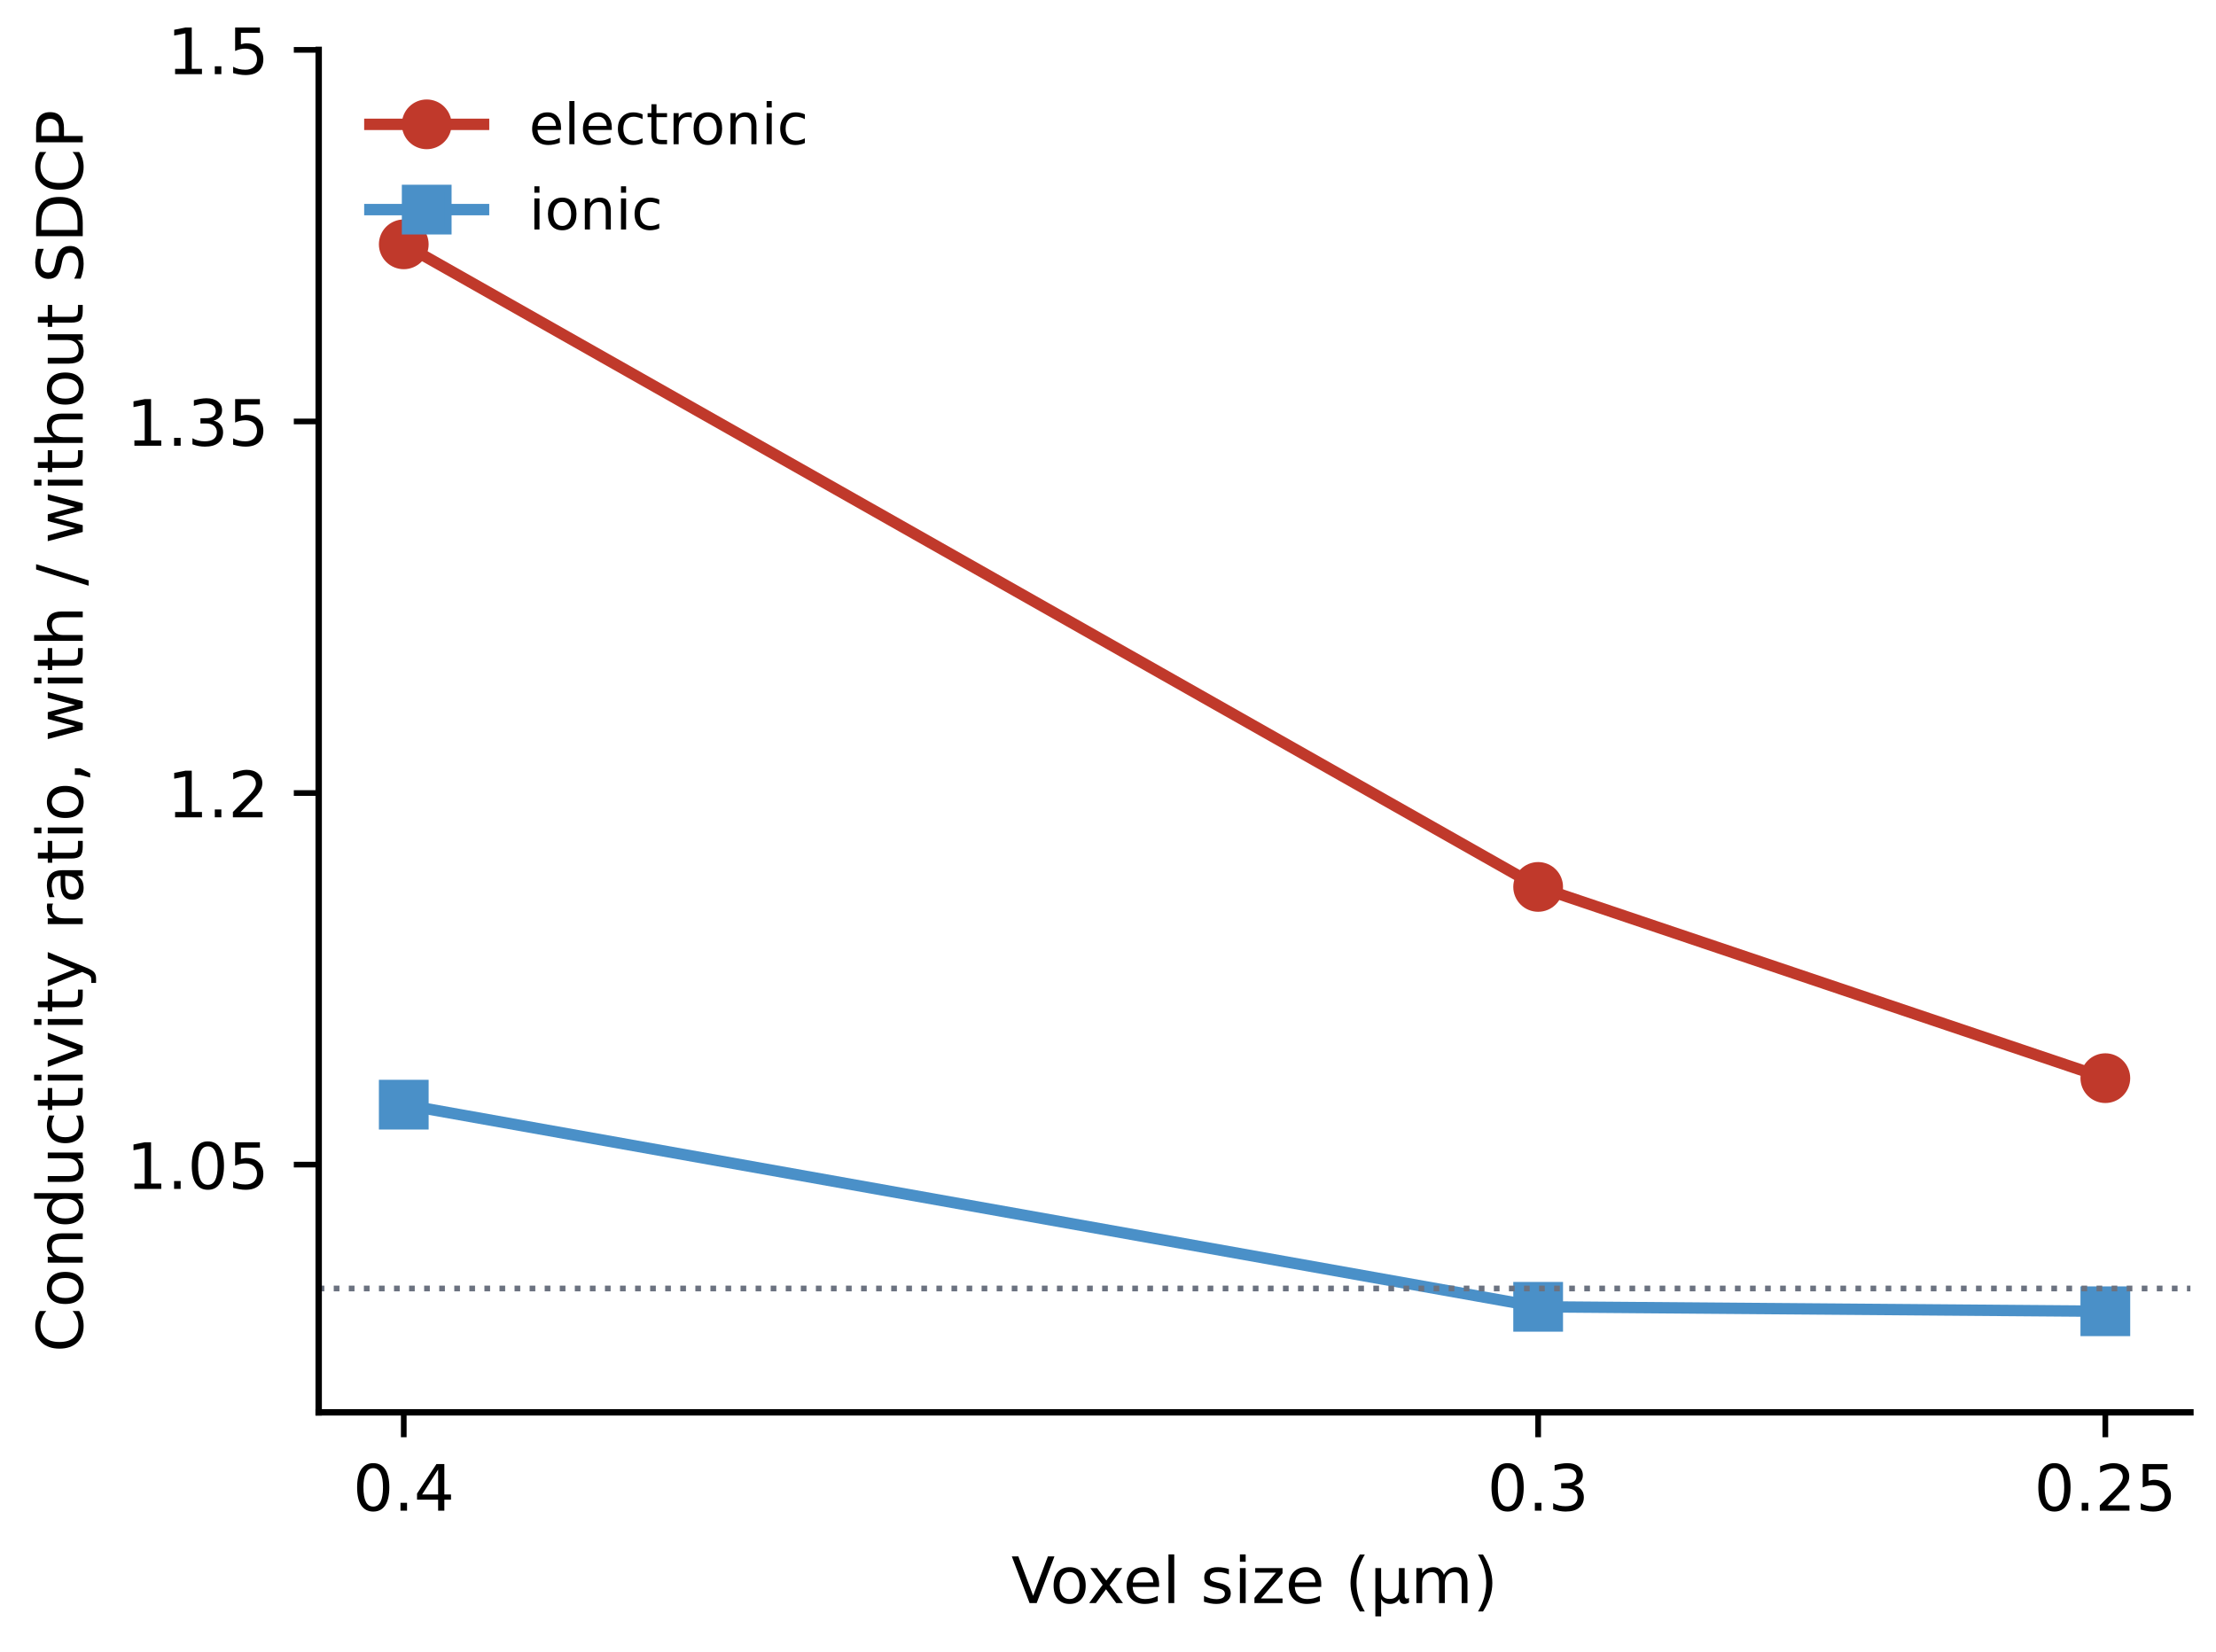
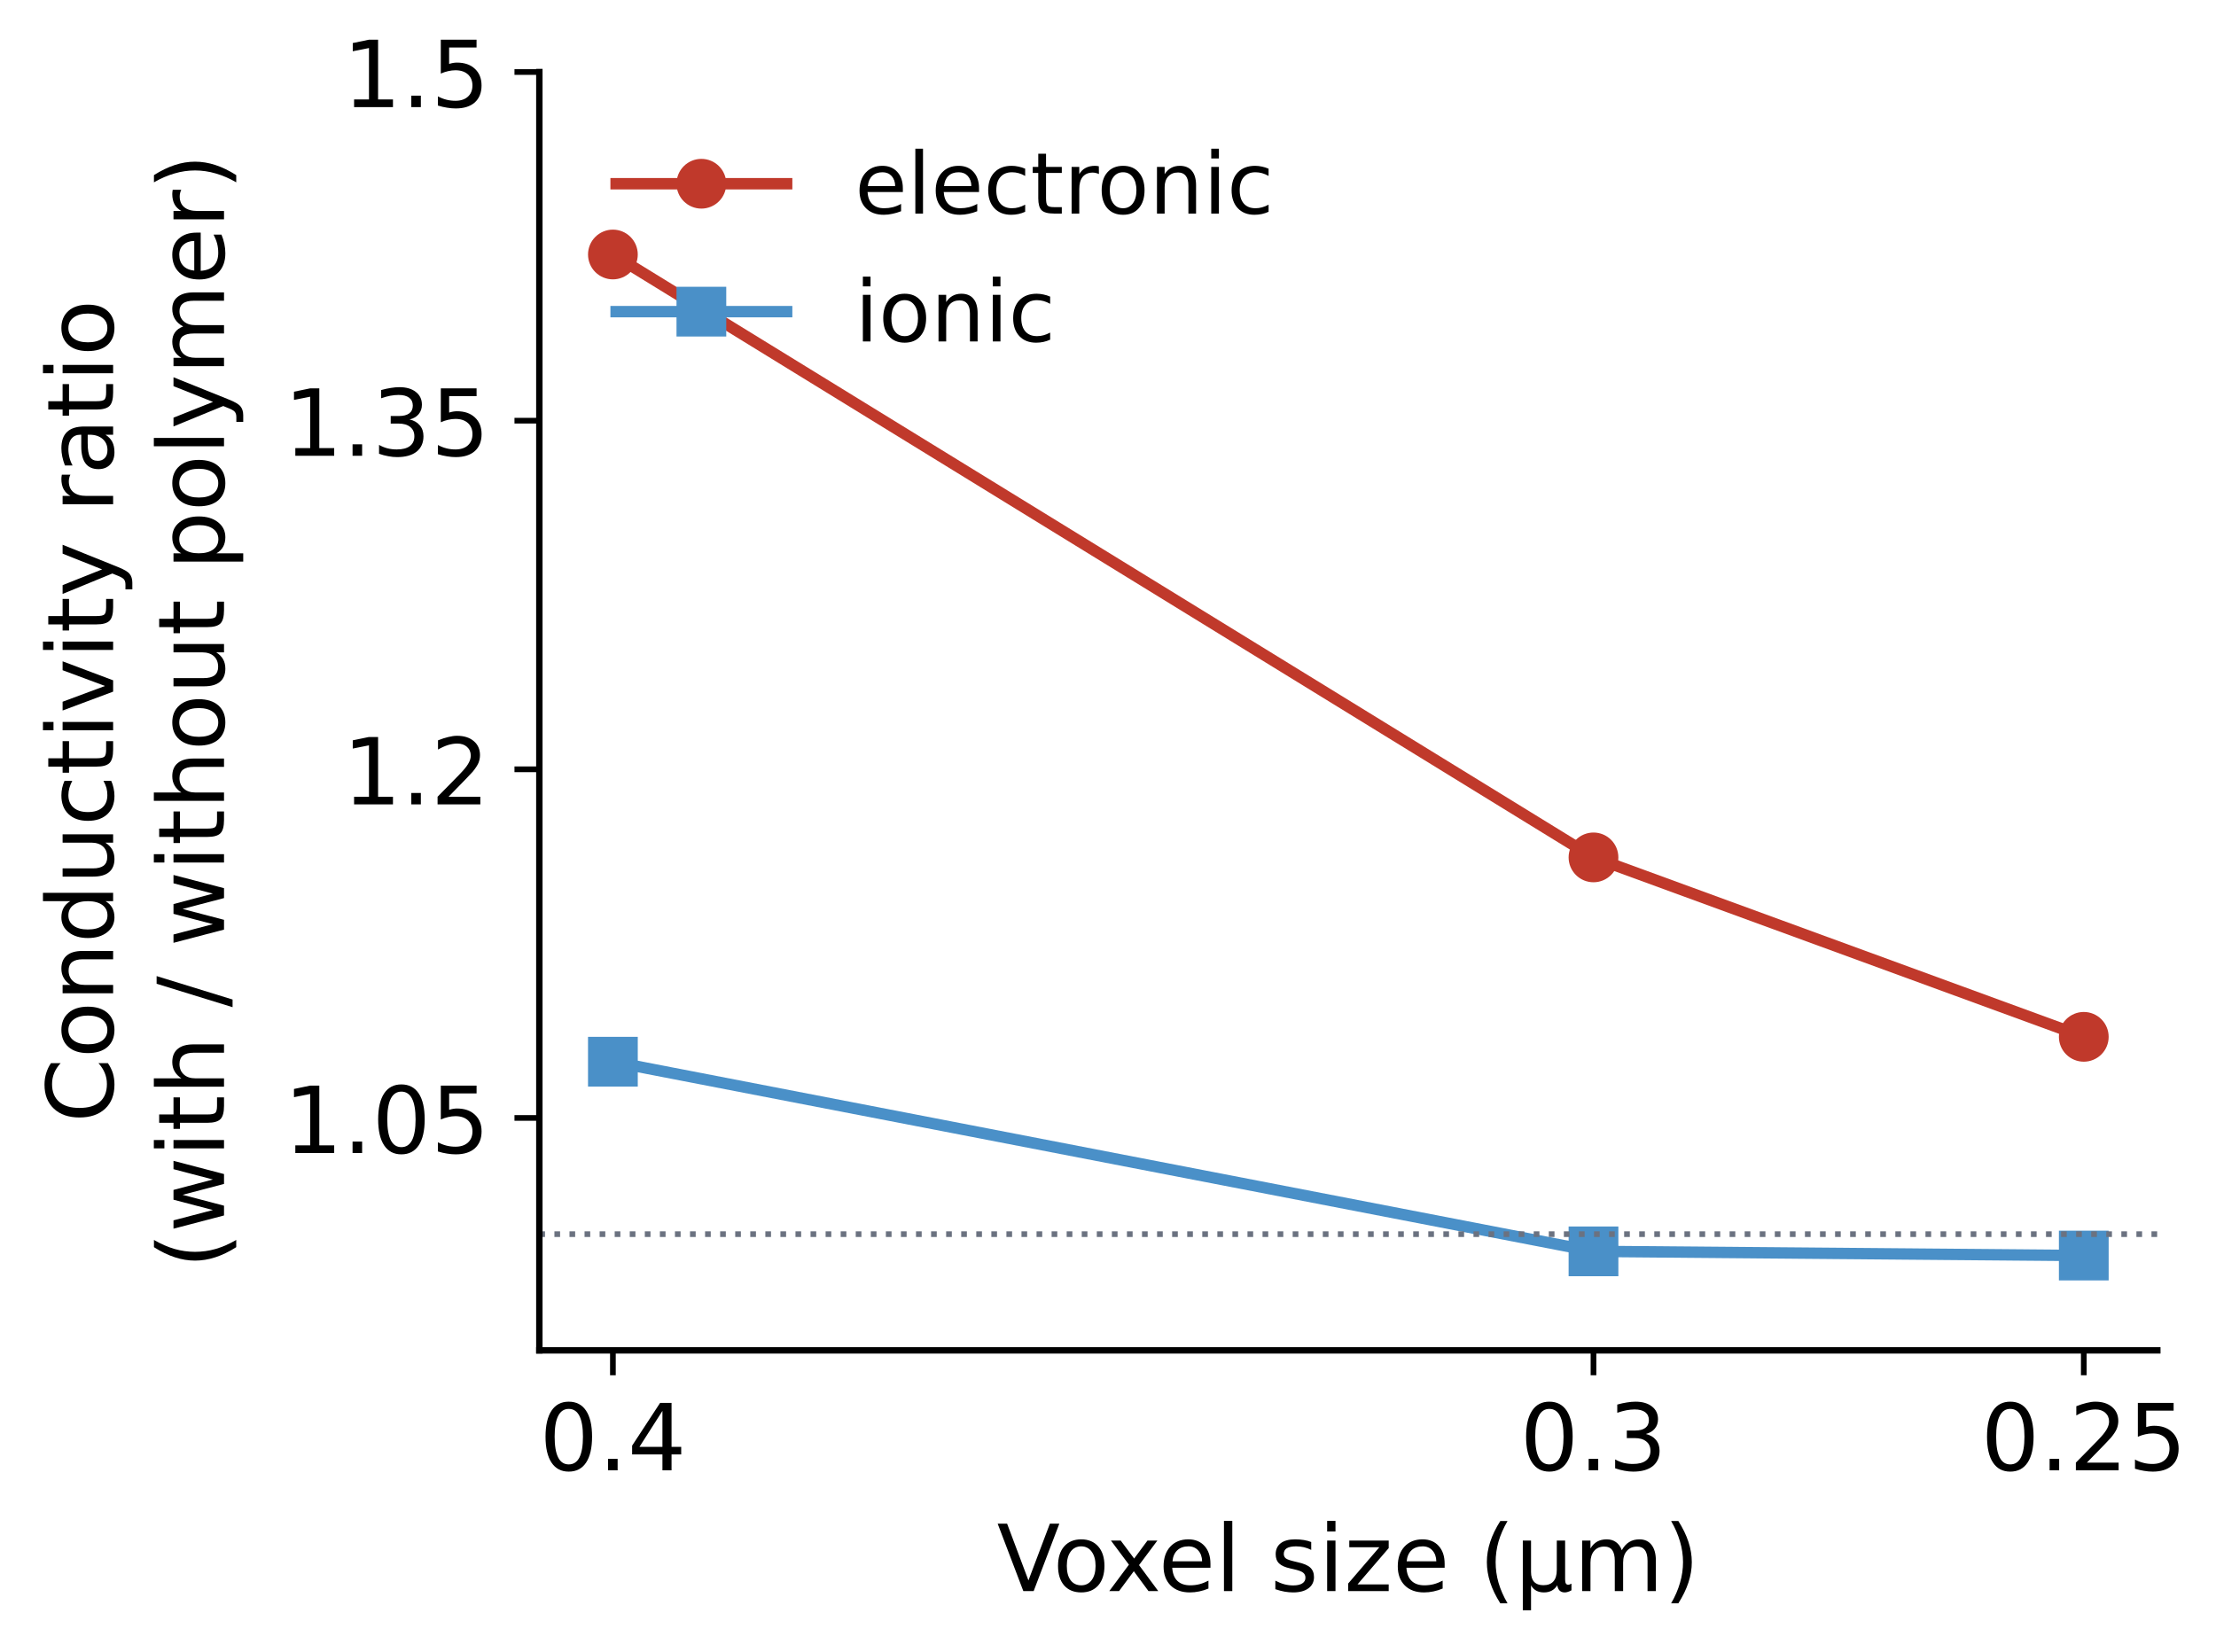
<svg xmlns="http://www.w3.org/2000/svg" xmlns:xlink="http://www.w3.org/1999/xlink" width="311.811pt" height="232.441pt" viewBox="0 0 311.811 232.441" version="1.1">
  <defs>
    <style type="text/css">*{stroke-linejoin: round; stroke-linecap: butt}</style>
  </defs>
  <g id="figure_1">
    <g id="patch_1">
      <path d="M 0 232.441  L 311.811 232.441  L 311.811 0  L 0 0  L 0 232.441  z " style="fill: none" />
    </g>
    <g id="axes_1">
      <g id="patch_2">
-         <path d="M 44.842 198.759  L 308.211 198.759  L 308.211 7.019  L 44.842 7.019  L 44.842 198.759  z " style="fill: none" />
+         <path d="M 75.891 190.038  L 303.555 190.038  L 303.555 10.138  L 75.891 10.138  L 75.891 190.038  z " style="fill: none" />
      </g>
      <g id="matplotlib.axis_1">
        <g id="xtick_1">
          <g id="line2d_1">
            <defs>
-               <path id="mee4a97c496" d="M 0 0  L 0 3.5  " style="stroke: #000000; stroke-width: 0.8" />
+               <path id="m6a063c2ef9" d="M 0 0  L 0 3.5  " style="stroke: #000000; stroke-width: 0.8" />
            </defs>
            <g>
-               <use xlink:href="#mee4a97c496" x="56.813" y="198.759" style="stroke: #000000; stroke-width: 0.8" />
+               <use xlink:href="#m6a063c2ef9" x="86.24" y="190.038" style="stroke: #000000; stroke-width: 0.8" />
            </g>
          </g>
          <g id="text_1">
-             <text style="font-size: 9px; font-family: 'DejaVu Sans'; text-anchor: middle" x="56.813" y="212.597" transform="rotate(-0 56.81342 212.5967)">0.4</text>
+             <text style="font-size: 13px; font-family: 'DejaVu Sans'; text-anchor: middle" x="86.24" y="206.915" transform="rotate(-0 86.23954 206.9149)">0.4</text>
          </g>
        </g>
        <g id="xtick_2">
          <g id="line2d_2">
            <g>
-               <use xlink:href="#mee4a97c496" x="216.431" y="198.759" style="stroke: #000000; stroke-width: 0.8" />
+               <use xlink:href="#m6a063c2ef9" x="224.218" y="190.038" style="stroke: #000000; stroke-width: 0.8" />
            </g>
          </g>
          <g id="text_2">
-             <text style="font-size: 9px; font-family: 'DejaVu Sans'; text-anchor: middle" x="216.431" y="212.597" transform="rotate(-0 216.4309 212.5967)">0.3</text>
+             <text style="font-size: 13px; font-family: 'DejaVu Sans'; text-anchor: middle" x="224.218" y="206.915" transform="rotate(-0 224.2178 206.9149)">0.3</text>
          </g>
        </g>
        <g id="xtick_3">
          <g id="line2d_3">
            <g>
-               <use xlink:href="#mee4a97c496" x="296.24" y="198.759" style="stroke: #000000; stroke-width: 0.8" />
+               <use xlink:href="#m6a063c2ef9" x="293.207" y="190.038" style="stroke: #000000; stroke-width: 0.8" />
            </g>
          </g>
          <g id="text_3">
-             <text style="font-size: 9px; font-family: 'DejaVu Sans'; text-anchor: middle" x="296.24" y="212.597" transform="rotate(-0 296.2397 212.5967)">0.25</text>
+             <text style="font-size: 13px; font-family: 'DejaVu Sans'; text-anchor: middle" x="293.207" y="206.915" transform="rotate(-0 293.2069 206.9149)">0.25</text>
          </g>
        </g>
        <g id="text_4">
-           <text style="font-size: 9px; font-family: 'DejaVu Sans'; text-anchor: middle" x="176.527" y="225.597" transform="rotate(-0 176.5266 225.5974)">Voxel size (µm)</text>
+           <text style="font-size: 13px; font-family: 'DejaVu Sans'; text-anchor: middle" x="189.723" y="223.916" transform="rotate(-0 189.7232 223.9159)">Voxel size (µm)</text>
        </g>
      </g>
      <g id="matplotlib.axis_2">
        <g id="ytick_1">
          <g id="line2d_4">
            <defs>
-               <path id="m1d9bd8970e" d="M 0 0  L -3.5 0  " style="stroke: #000000; stroke-width: 0.8" />
+               <path id="m9e77f9892f" d="M 0 0  L -3.5 0  " style="stroke: #000000; stroke-width: 0.8" />
            </defs>
            <g>
-               <use xlink:href="#m1d9bd8970e" x="44.842" y="163.897" style="stroke: #000000; stroke-width: 0.8" />
+               <use xlink:href="#m9e77f9892f" x="75.891" y="157.329" style="stroke: #000000; stroke-width: 0.8" />
            </g>
          </g>
          <g id="text_5">
-             <text style="font-size: 9px; font-family: 'DejaVu Sans'; text-anchor: end" x="37.842" y="167.316" transform="rotate(-0 37.84211 167.316)">1.05</text>
+             <text style="font-size: 13px; font-family: 'DejaVu Sans'; text-anchor: end" x="68.891" y="162.267" transform="rotate(-0 68.89117 162.2674)">1.05</text>
          </g>
        </g>
        <g id="ytick_2">
          <g id="line2d_5">
            <g>
-               <use xlink:href="#m1d9bd8970e" x="44.842" y="111.604" style="stroke: #000000; stroke-width: 0.8" />
+               <use xlink:href="#m9e77f9892f" x="75.891" y="108.265" style="stroke: #000000; stroke-width: 0.8" />
            </g>
          </g>
          <g id="text_6">
-             <text style="font-size: 9px; font-family: 'DejaVu Sans'; text-anchor: end" x="37.842" y="115.023" transform="rotate(-0 37.84211 115.0233)">1.2</text>
+             <text style="font-size: 13px; font-family: 'DejaVu Sans'; text-anchor: end" x="68.891" y="113.204" transform="rotate(-0 68.89117 113.2039)">1.2</text>
          </g>
        </g>
        <g id="ytick_3">
          <g id="line2d_6">
            <g>
-               <use xlink:href="#m1d9bd8970e" x="44.842" y="59.312" style="stroke: #000000; stroke-width: 0.8" />
+               <use xlink:href="#m9e77f9892f" x="75.891" y="59.202" style="stroke: #000000; stroke-width: 0.8" />
            </g>
          </g>
          <g id="text_7">
-             <text style="font-size: 9px; font-family: 'DejaVu Sans'; text-anchor: end" x="37.842" y="62.731" transform="rotate(-0 37.84211 62.73059)">1.35</text>
+             <text style="font-size: 13px; font-family: 'DejaVu Sans'; text-anchor: end" x="68.891" y="64.14" transform="rotate(-0 68.89117 64.14043)">1.35</text>
          </g>
        </g>
        <g id="ytick_4">
          <g id="line2d_7">
            <g>
-               <use xlink:href="#m1d9bd8970e" x="44.842" y="7.019" style="stroke: #000000; stroke-width: 0.8" />
+               <use xlink:href="#m9e77f9892f" x="75.891" y="10.138" style="stroke: #000000; stroke-width: 0.8" />
            </g>
          </g>
          <g id="text_8">
-             <text style="font-size: 9px; font-family: 'DejaVu Sans'; text-anchor: end" x="37.842" y="10.438" transform="rotate(-0 37.84211 10.43789)">1.5</text>
+             <text style="font-size: 13px; font-family: 'DejaVu Sans'; text-anchor: end" x="68.891" y="15.077" transform="rotate(-0 68.89117 15.07695)">1.5</text>
          </g>
        </g>
        <g id="text_9">
-           <text style="font-size: 9px; font-family: 'DejaVu Sans'; text-anchor: middle" x="11.641" y="102.889" transform="rotate(-90 11.64094 102.8889)">Conductivity ratio, with / without SDCP</text>
+           <text style="font-size: 13px; font-family: 'DejaVu Sans'" transform="translate(15.91799 157.9981) rotate(-90)">Conductivity ratio</text>
+           <text style="font-size: 13px; font-family: 'DejaVu Sans'" transform="translate(31.52154 178.53) rotate(-90)">(with / without polymer)</text>
        </g>
      </g>
      <g id="line2d_8">
-         <path d="M 56.813 34.385  L 216.431 124.817  L 296.24 151.73  " clip-path="url(#p8808e517ee)" style="fill: none; stroke: #c0392b; stroke-width: 1.6; stroke-linecap: square" />
+         <path d="M 86.24 35.815  L 224.218 120.662  L 293.207 145.913  " clip-path="url(#p4ba74ec534)" style="fill: none; stroke: #c0392b; stroke-width: 1.6; stroke-linecap: square" />
        <defs>
-           <path id="m9c513b06e0" d="M 0 3  C 0.796 3 1.559 2.684 2.121 2.121  C 2.684 1.559 3 0.796 3 0  C 3 -0.796 2.684 -1.559 2.121 -2.121  C 1.559 -2.684 0.796 -3 0 -3  C -0.796 -3 -1.559 -2.684 -2.121 -2.121  C -2.684 -1.559 -3 -0.796 -3 0  C -3 0.796 -2.684 1.559 -2.121 2.121  C -1.559 2.684 -0.796 3 0 3  z " style="stroke: #c0392b" />
+           <path id="maf33ebcba6" d="M 0 3  C 0.796 3 1.559 2.684 2.121 2.121  C 2.684 1.559 3 0.796 3 0  C 3 -0.796 2.684 -1.559 2.121 -2.121  C 1.559 -2.684 0.796 -3 0 -3  C -0.796 -3 -1.559 -2.684 -2.121 -2.121  C -2.684 -1.559 -3 -0.796 -3 0  C -3 0.796 -2.684 1.559 -2.121 2.121  C -1.559 2.684 -0.796 3 0 3  z " style="stroke: #c0392b" />
        </defs>
-         <g clip-path="url(#p8808e517ee)">
-           <use xlink:href="#m9c513b06e0" x="56.813" y="34.385" style="fill: #c0392b; stroke: #c0392b" />
-           <use xlink:href="#m9c513b06e0" x="216.431" y="124.817" style="fill: #c0392b; stroke: #c0392b" />
-           <use xlink:href="#m9c513b06e0" x="296.24" y="151.73" style="fill: #c0392b; stroke: #c0392b" />
+         <g clip-path="url(#p4ba74ec534)">
+           <use xlink:href="#maf33ebcba6" x="86.24" y="35.815" style="fill: #c0392b; stroke: #c0392b" />
+           <use xlink:href="#maf33ebcba6" x="224.218" y="120.662" style="fill: #c0392b; stroke: #c0392b" />
+           <use xlink:href="#maf33ebcba6" x="293.207" y="145.913" style="fill: #c0392b; stroke: #c0392b" />
        </g>
      </g>
      <g id="line2d_9">
-         <path d="M 56.813 155.46  L 216.431 183.908  L 296.24 184.535  " clip-path="url(#p8808e517ee)" style="fill: none; stroke: #4a90c8; stroke-width: 1.6; stroke-linecap: square" />
+         <path d="M 86.24 149.413  L 224.218 176.104  L 293.207 176.693  " clip-path="url(#p4ba74ec534)" style="fill: none; stroke: #4a90c8; stroke-width: 1.6; stroke-linecap: square" />
        <defs>
-           <path id="m3ea4b49893" d="M -3 3  L 3 3  L 3 -3  L -3 -3  z " style="stroke: #4a90c8; stroke-linejoin: miter" />
+           <path id="m532dd4f3c2" d="M -3 3  L 3 3  L 3 -3  L -3 -3  z " style="stroke: #4a90c8; stroke-linejoin: miter" />
        </defs>
-         <g clip-path="url(#p8808e517ee)">
-           <use xlink:href="#m3ea4b49893" x="56.813" y="155.46" style="fill: #4a90c8; stroke: #4a90c8; stroke-linejoin: miter" />
-           <use xlink:href="#m3ea4b49893" x="216.431" y="183.908" style="fill: #4a90c8; stroke: #4a90c8; stroke-linejoin: miter" />
-           <use xlink:href="#m3ea4b49893" x="296.24" y="184.535" style="fill: #4a90c8; stroke: #4a90c8; stroke-linejoin: miter" />
+         <g clip-path="url(#p4ba74ec534)">
+           <use xlink:href="#m532dd4f3c2" x="86.24" y="149.413" style="fill: #4a90c8; stroke: #4a90c8; stroke-linejoin: miter" />
+           <use xlink:href="#m532dd4f3c2" x="224.218" y="176.104" style="fill: #4a90c8; stroke: #4a90c8; stroke-linejoin: miter" />
+           <use xlink:href="#m532dd4f3c2" x="293.207" y="176.693" style="fill: #4a90c8; stroke: #4a90c8; stroke-linejoin: miter" />
        </g>
      </g>
      <g id="line2d_10">
-         <path d="M 44.842 181.328  L 308.211 181.328  " clip-path="url(#p8808e517ee)" style="fill: none; stroke-dasharray: 0.8,1.32; stroke-dashoffset: 0; stroke: #6b7280; stroke-width: 0.8" />
+         <path d="M 75.891 173.683  L 303.555 173.683  " clip-path="url(#p4ba74ec534)" style="fill: none; stroke-dasharray: 0.8,1.32; stroke-dashoffset: 0; stroke: #6b7280; stroke-width: 0.8" />
      </g>
      <g id="patch_3">
-         <path d="M 44.842 198.759  L 44.842 7.019  " style="fill: none; stroke: #000000; stroke-width: 0.9; stroke-linejoin: miter; stroke-linecap: square" />
+         <path d="M 75.891 190.038  L 75.891 10.138  " style="fill: none; stroke: #000000; stroke-width: 0.9; stroke-linejoin: miter; stroke-linecap: square" />
      </g>
      <g id="patch_4">
-         <path d="M 44.842 198.759  L 308.211 198.759  " style="fill: none; stroke: #000000; stroke-width: 0.9; stroke-linejoin: miter; stroke-linecap: square" />
+         <path d="M 75.891 190.038  L 303.555 190.038  " style="fill: none; stroke: #000000; stroke-width: 0.9; stroke-linejoin: miter; stroke-linecap: square" />
      </g>
      <g id="legend_1">
        <g id="line2d_11">
-           <path d="M 52.042 17.498  L 60.042 17.498  L 68.042 17.498  " style="fill: none; stroke: #c0392b; stroke-width: 1.6; stroke-linecap: square" />
+           <path d="M 86.691 25.857  L 98.691 25.857  L 110.691 25.857  " style="fill: none; stroke: #c0392b; stroke-width: 1.6; stroke-linecap: square" />
          <g>
-             <use xlink:href="#m9c513b06e0" x="60.042" y="17.498" style="fill: #c0392b; stroke: #c0392b" />
+             <use xlink:href="#maf33ebcba6" x="98.691" y="25.857" style="fill: #c0392b; stroke: #c0392b" />
          </g>
        </g>
        <g id="text_10">
-           <text style="font-size: 8px; font-family: 'DejaVu Sans'; text-anchor: start" x="74.442" y="20.298" transform="rotate(-0 74.44211 20.2977)">electronic</text>
+           <text style="font-size: 12px; font-family: 'DejaVu Sans'; text-anchor: start" x="120.291" y="30.057" transform="rotate(-0 120.2912 30.0566)">electronic</text>
        </g>
        <g id="line2d_12">
-           <path d="M 52.042 29.498  L 60.042 29.498  L 68.042 29.498  " style="fill: none; stroke: #4a90c8; stroke-width: 1.6; stroke-linecap: square" />
+           <path d="M 86.691 43.858  L 98.691 43.858  L 110.691 43.858  " style="fill: none; stroke: #4a90c8; stroke-width: 1.6; stroke-linecap: square" />
          <g>
-             <use xlink:href="#m3ea4b49893" x="60.042" y="29.498" style="fill: #4a90c8; stroke: #4a90c8; stroke-linejoin: miter" />
+             <use xlink:href="#m532dd4f3c2" x="98.691" y="43.858" style="fill: #4a90c8; stroke: #4a90c8; stroke-linejoin: miter" />
          </g>
        </g>
        <g id="text_11">
-           <text style="font-size: 8px; font-family: 'DejaVu Sans'; text-anchor: start" x="74.442" y="32.298" transform="rotate(-0 74.44211 32.29832)">ionic</text>
+           <text style="font-size: 12px; font-family: 'DejaVu Sans'; text-anchor: start" x="120.291" y="48.058" transform="rotate(-0 120.2912 48.05754)">ionic</text>
        </g>
      </g>
    </g>
  </g>
  <defs>
-     <clipPath id="p8808e517ee">
-       <rect x="44.842" y="7.019" width="263.369" height="191.74" />
+     <clipPath id="p4ba74ec534">
+       <rect x="75.891" y="10.138" width="227.664" height="179.899" />
    </clipPath>
  </defs>
</svg>
